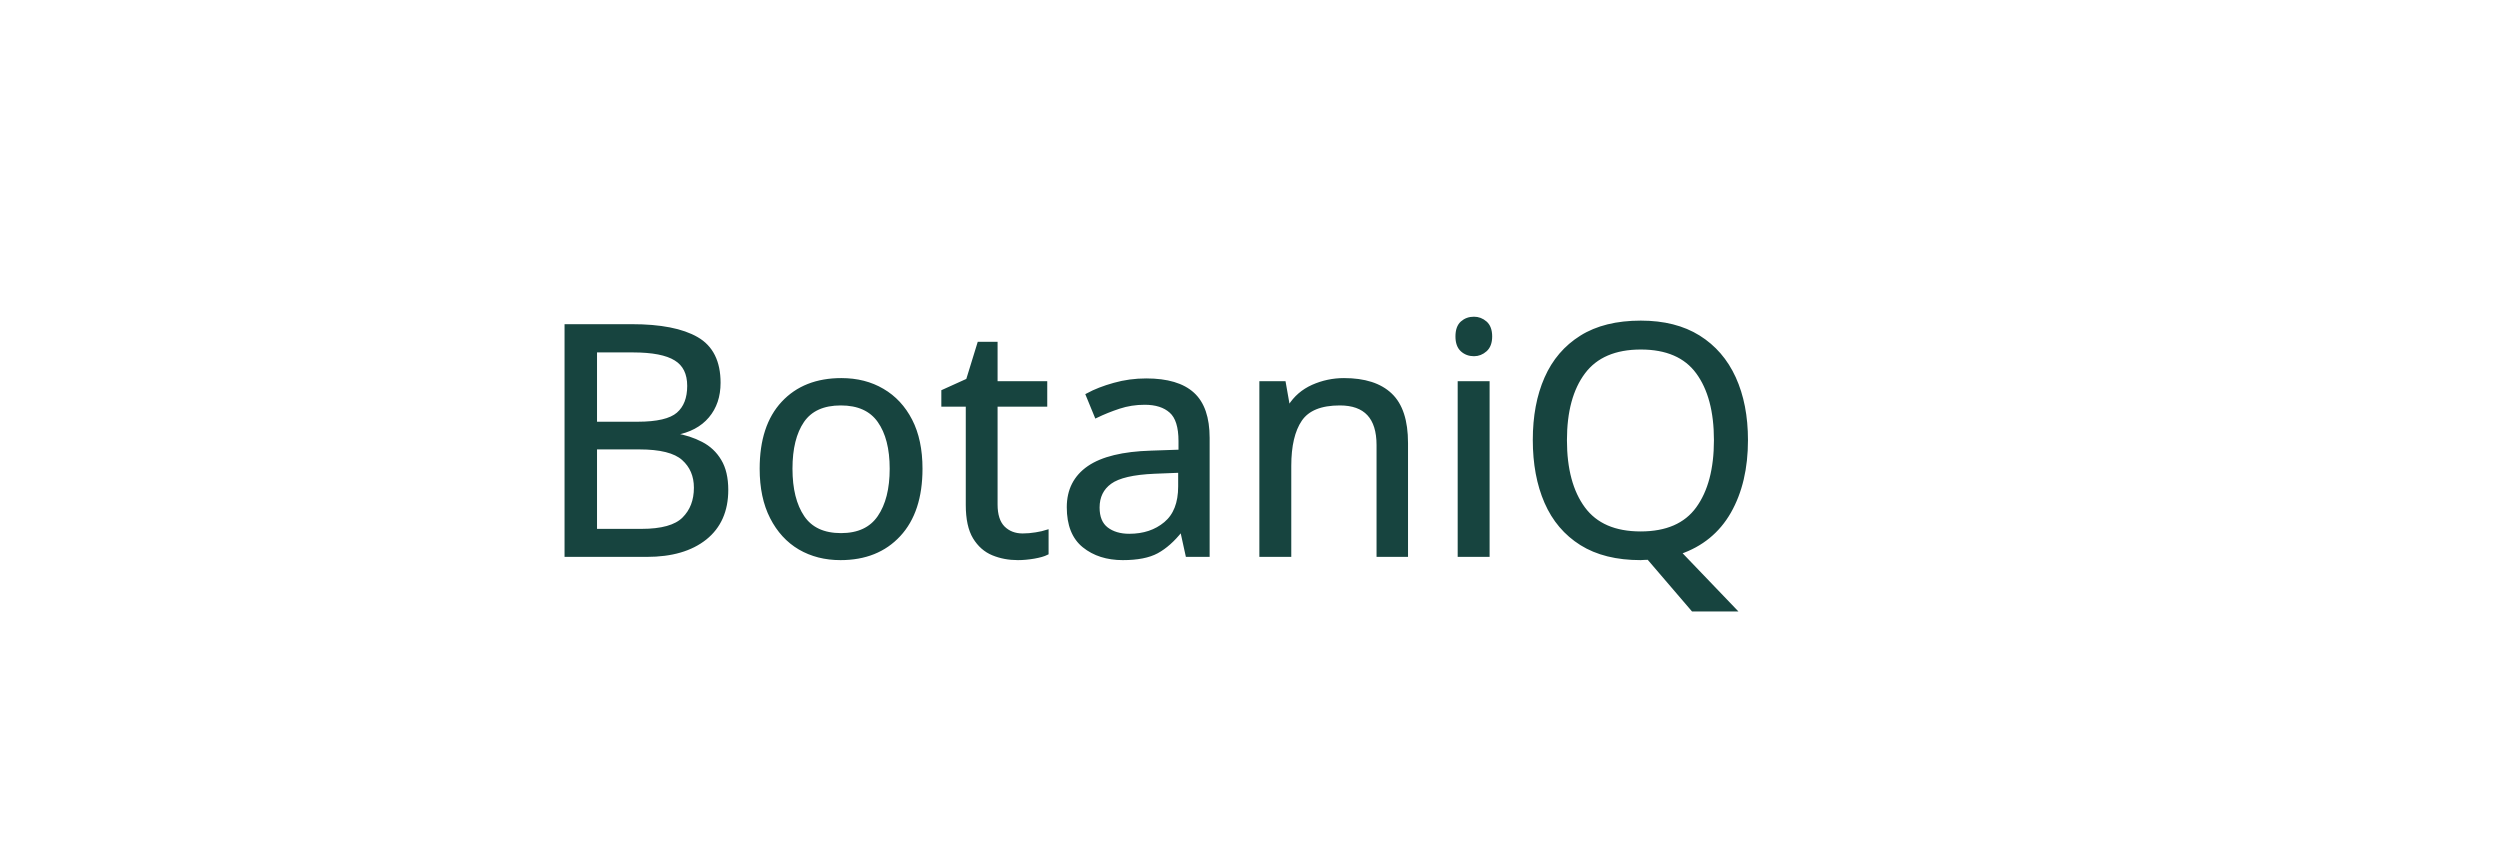
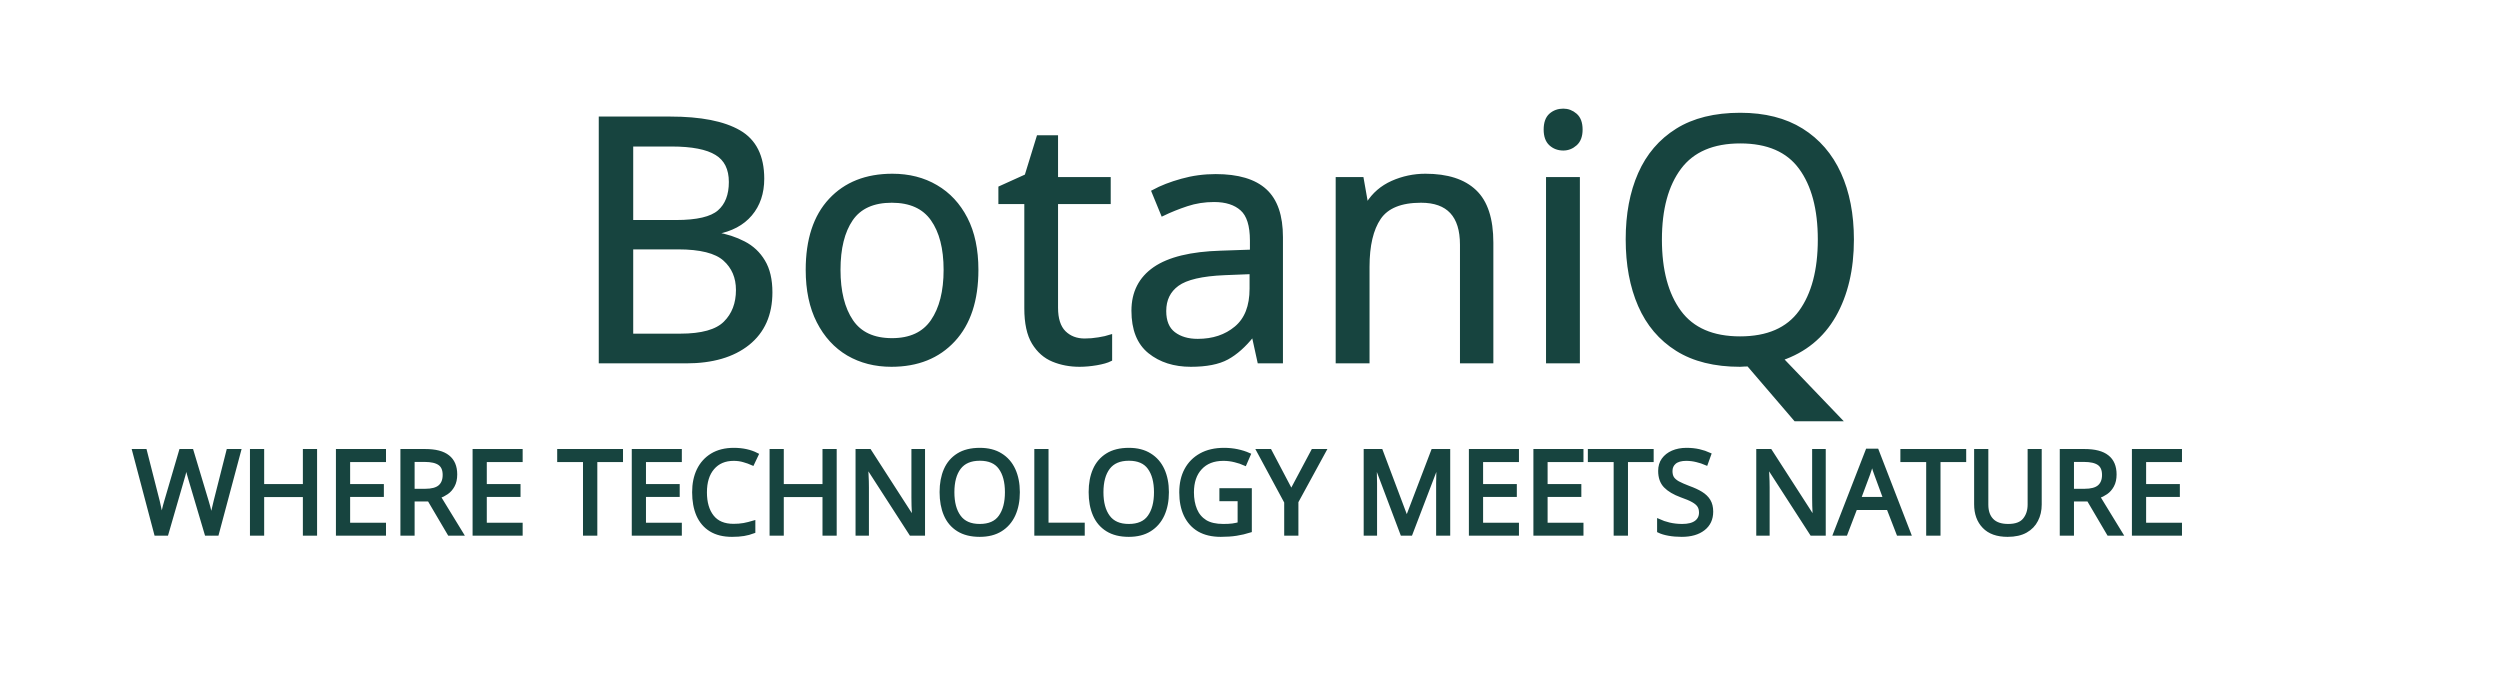
- <svg xmlns="http://www.w3.org/2000/svg" version="1.1" id="Layer_1" x="0px" y="0px" viewBox="150 330 350 120" style="enable-background:new 150 330 350 120;" xml:space="preserve">
+ <svg xmlns="http://www.w3.org/2000/svg" version="1.1" id="Layer_1" x="0px" y="0px" viewBox="150 360 330 90" style="enable-background:new 150 360 330 90;" xml:space="preserve">
  <style type="text/css">
	.st0{fill:none;stroke:#17443F;stroke-width:0.5;stroke-miterlimit:10;}
	.st1{display:none;}
	.st2{display:inline;fill:none;stroke:#17443F;stroke-width:7;stroke-miterlimit:10;}
	.st3{fill:#17443F;stroke:#17443F;stroke-width:0.5;stroke-miterlimit:10;}
	.st4{font-family:'Rockwell';}
	.st5{font-size:44.933px;}
- 	.st6{display:none;fill:#17443F;stroke:#17443F;stroke-width:0.5;stroke-miterlimit:10;}
+ 	.st6{fill:#17443F;stroke:#17443F;stroke-width:0.5;stroke-miterlimit:10;}
	.st7{font-family:'OCRAExtended';}
	.st8{font-size:15.313px;}
</style>
  <path class="st0" d="M119.18,148.11" />
  <g class="st1">
    <path class="st2" d="M214.55,361.77c-0.74-0.74-0.22-2.01,0.83-2.01h41.17c5.8,0,11.61,2.72,15.27,8.22   c4.09,6.13,3.95,14.53-0.35,20.52c-6.78,9.44-19.96,10.24-27.82,2.38L214.55,361.77z" />
    <path class="st2" d="M212.16,386.19c15.51,37.8,52.96,32.54,52.96,32.54" />
    <path class="st2" d="M212.16,442.76c0-0.56,0-59.66,0-59.66" />
    <path class="st2" d="M254.3,396.23l10.59,0.1c5.26,0.05,10.22,2.42,13.56,6.48l0,0c6.07,7.37,7.91,17.35,4.88,26.41l-0.95,2.85   c0,0,0,0,0,0v0c-2.32,5.95-2.32,5.95-10.25,9.66l-23.64-0.13h-40.13" />
  </g>
  <g>
    <text transform="matrix(1 0 0 1 224.9273 407.7139)" class="st3 st4 st5">BotaniQ</text>
    <text transform="matrix(1 0 0 1 167.5181 430.4581)" class="st6 st7 st8">WHERE TECHNOLOGY MEETS NATURE</text>
  </g>
</svg>
